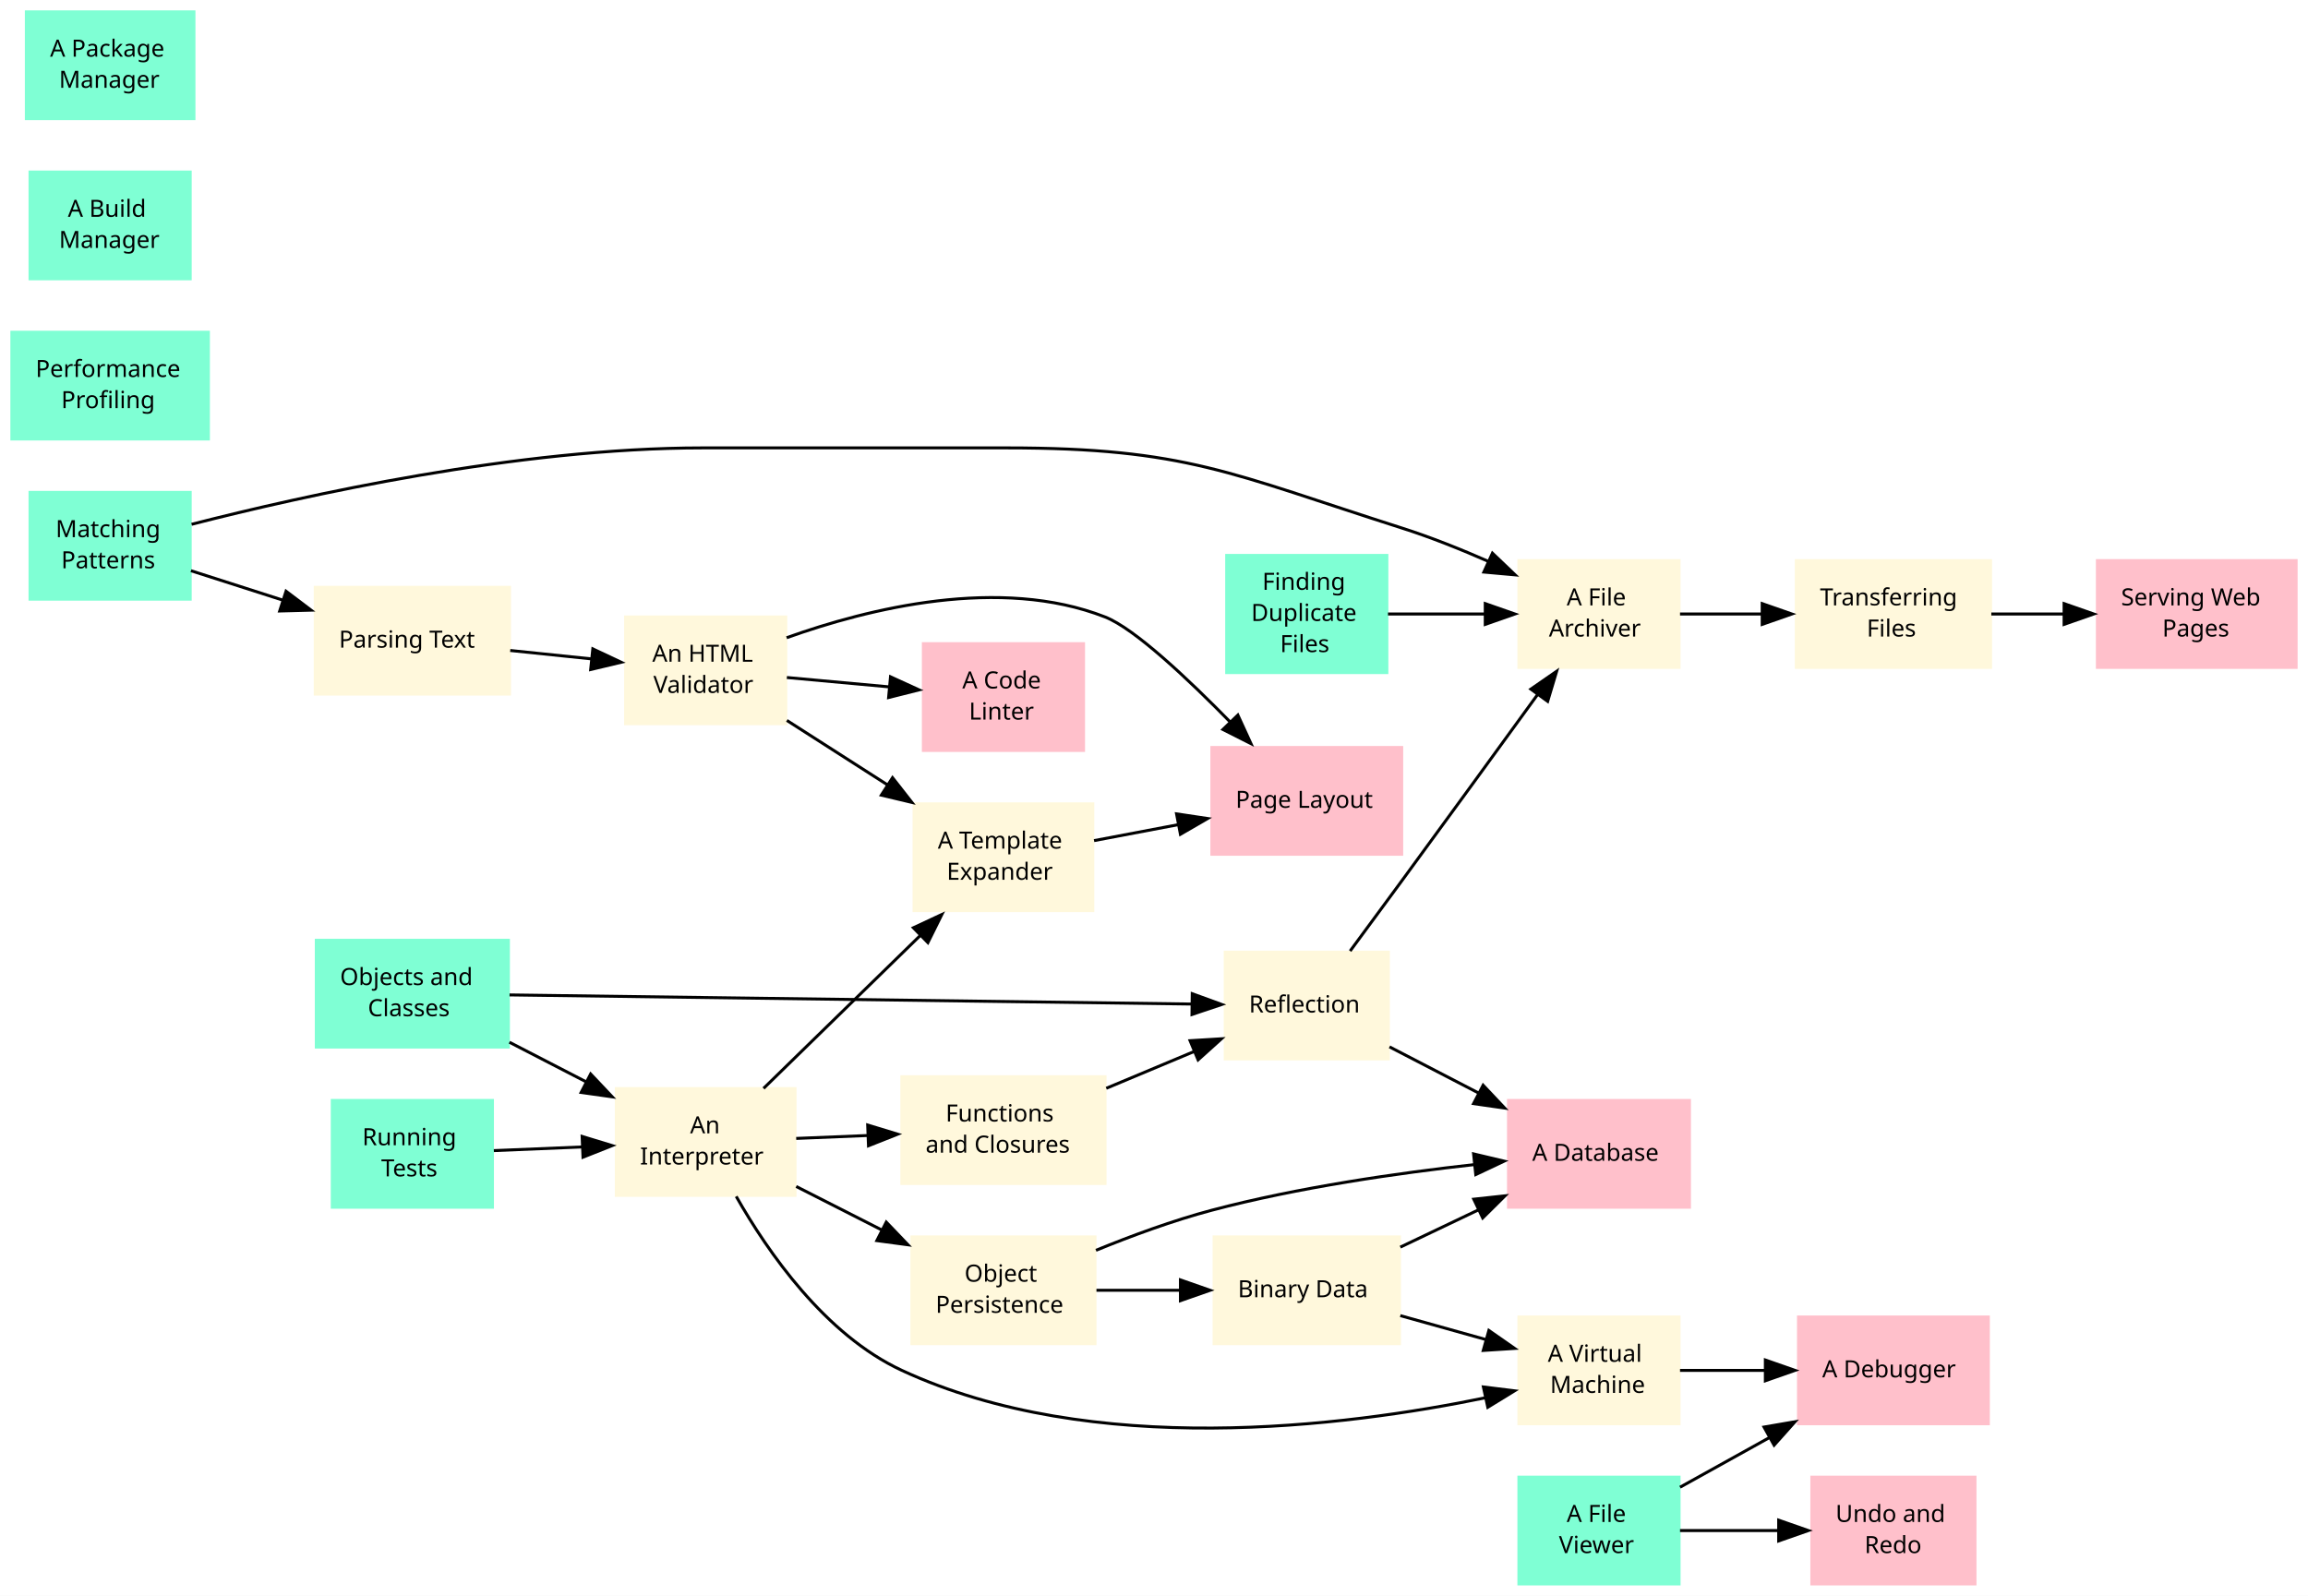
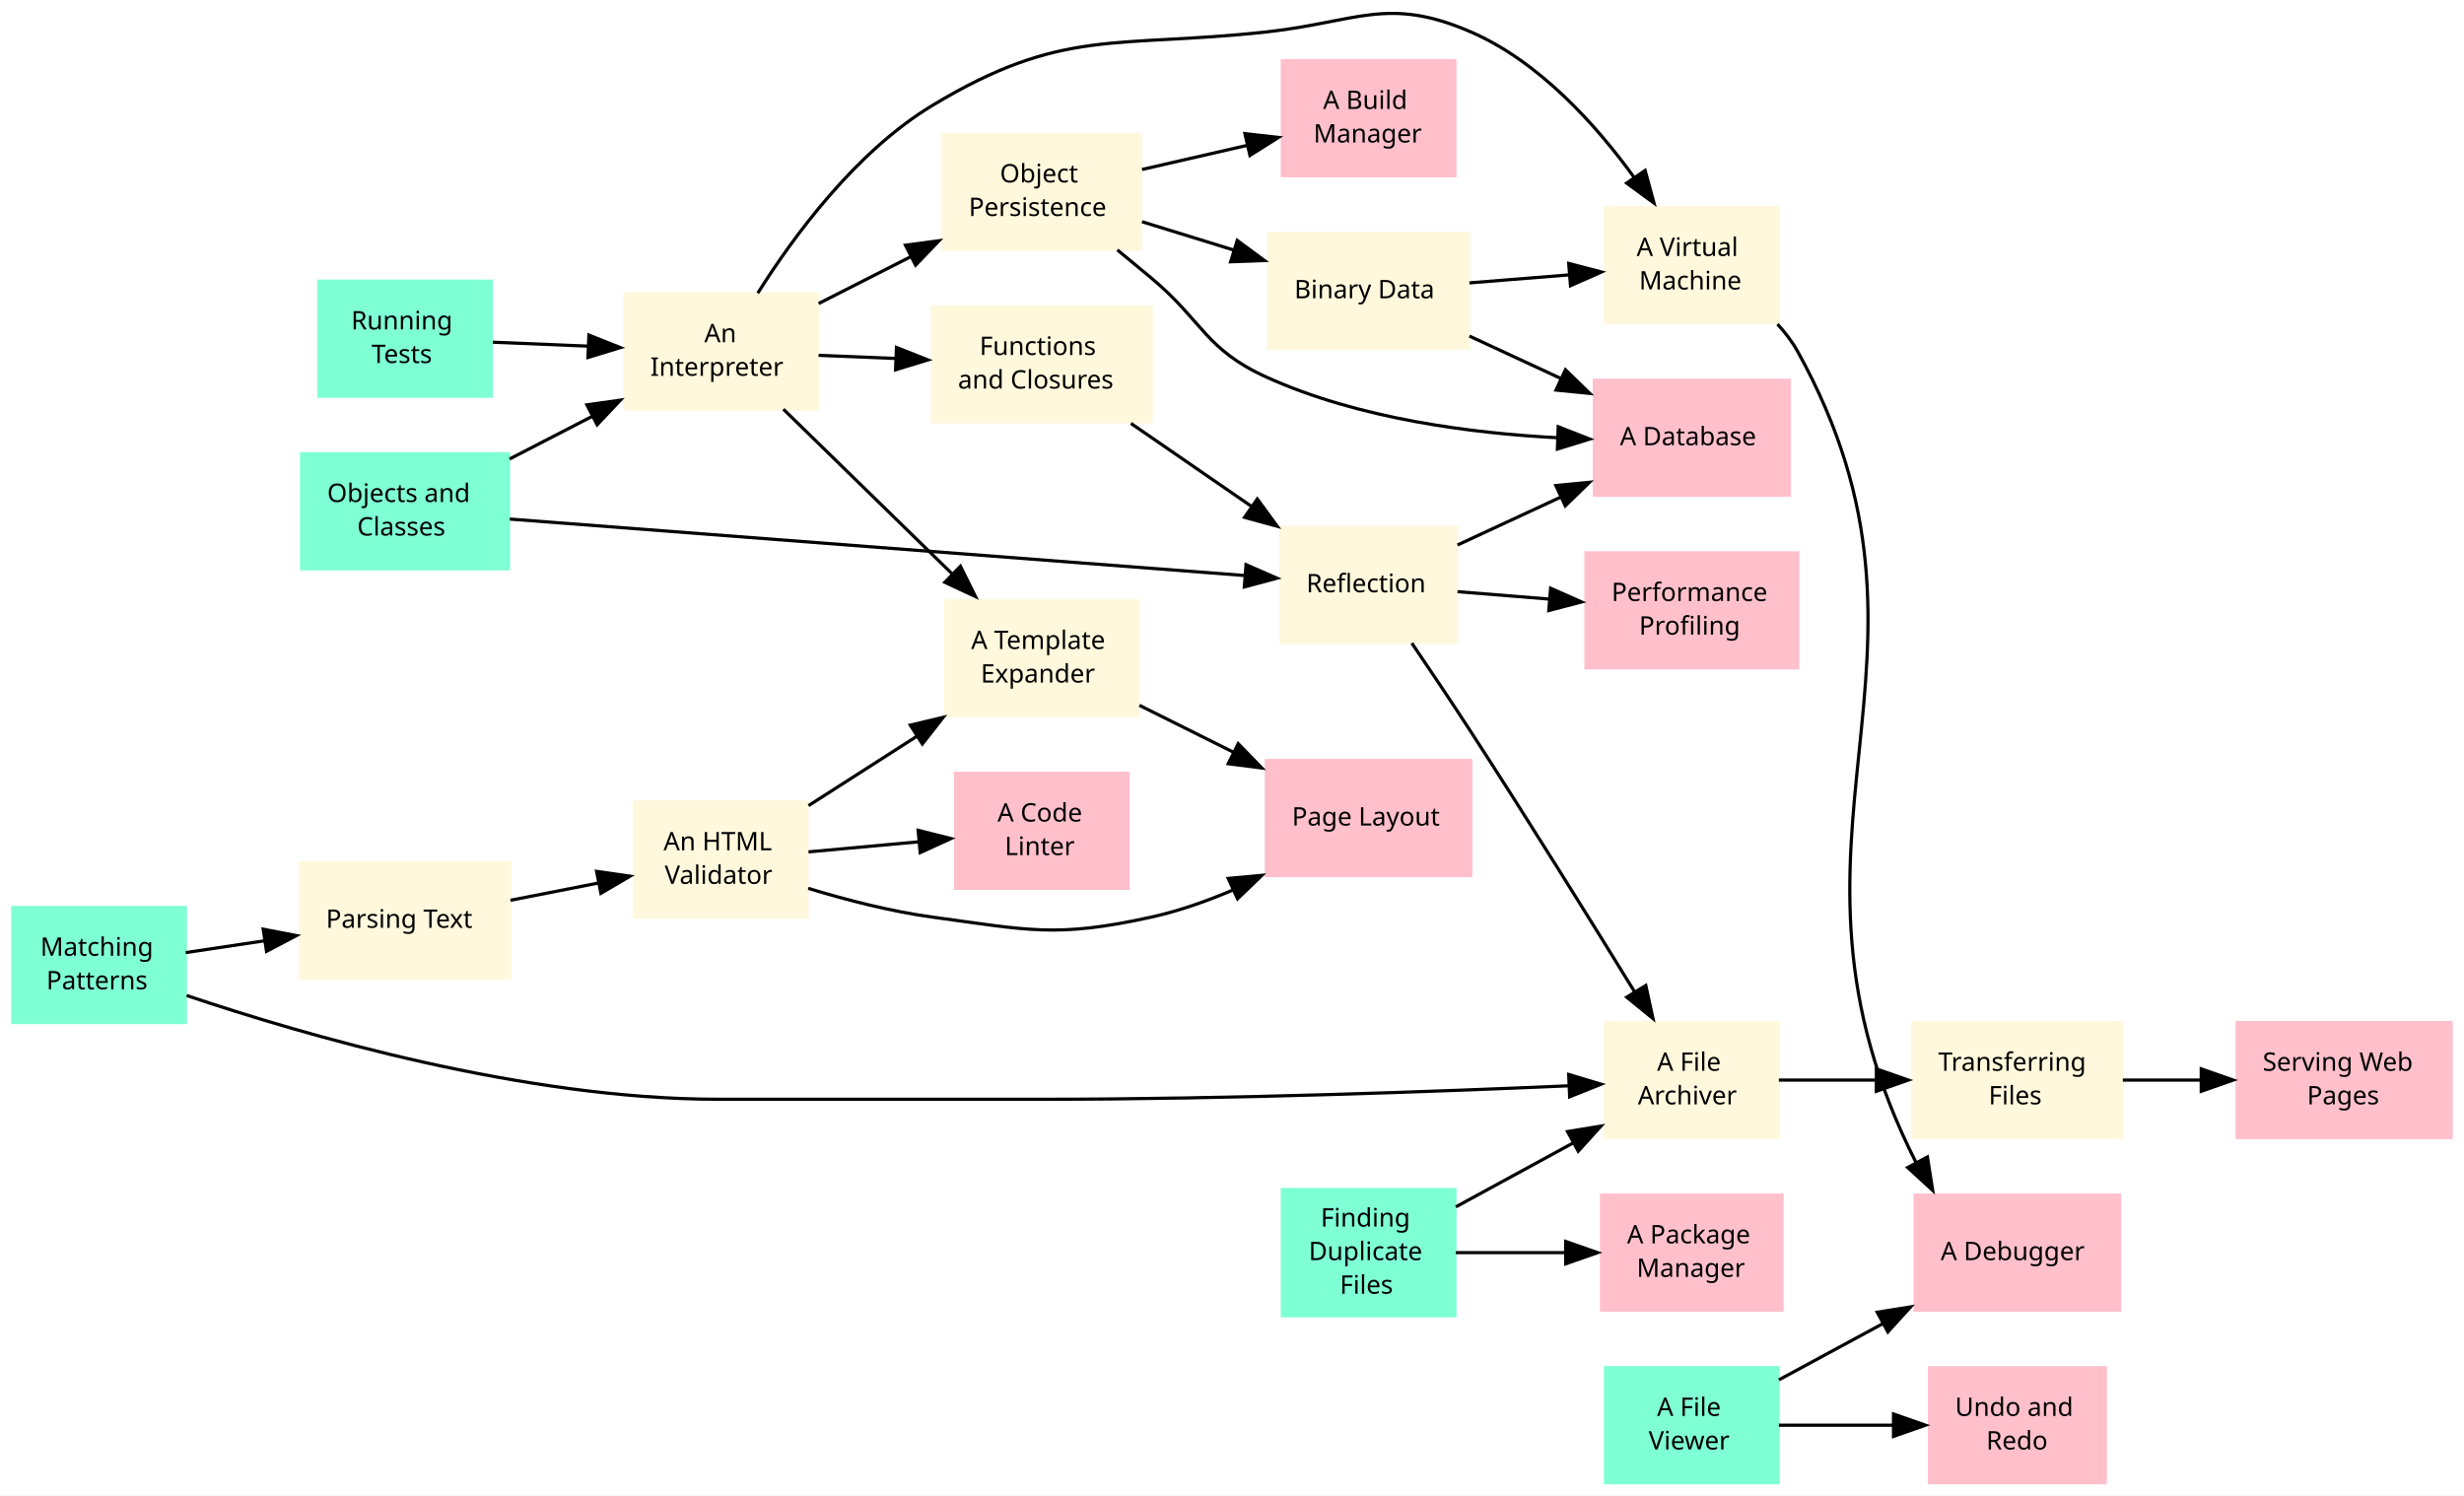
- <svg xmlns="http://www.w3.org/2000/svg" width="778pt" height="538pt" viewBox="0.00 0.00 778.00 538.00">
-   <g id="graph0" class="graph" transform="scale(1 1) rotate(0) translate(4 534)">
-     <polygon fill="white" stroke="none" points="-4,4 -4,-534 774,-534 774,4 -4,4" />
+ <svg xmlns="http://www.w3.org/2000/svg" width="771pt" height="468pt" viewBox="0.00 0.00 771.00 467.99">
+   <g id="graph0" class="graph" transform="scale(1 1) rotate(0) translate(4 463.99)">
+     <polygon fill="white" stroke="none" points="-4,4 -4,-463.99 767,-463.99 767,4 -4,4" />
    <g id="node1" class="node">
-       <polygon fill="aquamarine" stroke="aquamarine" points="167.38,-217 102.62,-217 102.62,-181 167.38,-181 167.38,-217" />
-       <text text-anchor="start" x="110.62" y="-201.9" font-family="Verdana" font-size="8.00">Objects and</text>
-       <text text-anchor="start" x="120" y="-191.4" font-family="Verdana" font-size="8.00">Classes</text>
+       <polygon fill="aquamarine" stroke="aquamarine" points="155.12,-322 90.38,-322 90.38,-286 155.12,-286 155.12,-322" />
+       <text text-anchor="start" x="98.38" y="-306.9" font-family="Verdana" font-size="8.00">Objects and</text>
+       <text text-anchor="start" x="107.75" y="-296.4" font-family="Verdana" font-size="8.00">Classes</text>
    </g>
    <g id="node6" class="node">
-       <polygon fill="cornsilk" stroke="cornsilk" points="264,-167 203.75,-167 203.75,-131 264,-131 264,-167" />
-       <text text-anchor="start" x="228.62" y="-151.9" font-family="Verdana" font-size="8.00">An</text>
-       <text text-anchor="start" x="211.75" y="-141.4" font-family="Verdana" font-size="8.00">Interpreter</text>
+       <polygon fill="cornsilk" stroke="cornsilk" points="251.75,-372 191.5,-372 191.5,-336 251.75,-336 251.75,-372" />
+       <text text-anchor="start" x="216.38" y="-356.9" font-family="Verdana" font-size="8.00">An</text>
+       <text text-anchor="start" x="199.5" y="-346.4" font-family="Verdana" font-size="8.00">Interpreter</text>
    </g>
    <g id="edge3" class="edge">
-       <path fill="none" stroke="black" d="M167.72,-182.63C176.06,-178.32 185.15,-173.63 193.83,-169.15" />
-       <polygon fill="black" stroke="black" points="195.1,-171.92 202.38,-164.22 191.89,-165.7 195.1,-171.92" />
+       <path fill="none" stroke="black" d="M155.47,-320.37C163.81,-324.68 172.9,-329.37 181.58,-333.85" />
+       <polygon fill="black" stroke="black" points="179.64,-337.3 190.13,-338.78 182.85,-331.08 179.64,-337.3" />
    </g>
    <g id="node8" class="node">
-       <polygon fill="cornsilk" stroke="cornsilk" points="464,-213 409,-213 409,-177 464,-177 464,-213" />
-       <text text-anchor="start" x="417" y="-192.65" font-family="Verdana" font-size="8.00">Reflection</text>
+       <polygon fill="cornsilk" stroke="cornsilk" points="451.75,-299 396.75,-299 396.75,-263 451.75,-263 451.75,-299" />
+       <text text-anchor="start" x="404.75" y="-278.65" font-family="Verdana" font-size="8.00">Reflection</text>
    </g>
    <g id="edge6" class="edge">
-       <path fill="none" stroke="black" d="M167.77,-198.58C223.49,-197.83 338.57,-196.29 398.07,-195.5" />
-       <polygon fill="black" stroke="black" points="397.89,-198.99 407.84,-195.36 397.8,-191.99 397.89,-198.99" />
+       <path fill="none" stroke="black" d="M155.52,-301.56C211.24,-297.28 326.32,-288.44 385.82,-283.87" />
+       <polygon fill="black" stroke="black" points="385.89,-287.3 395.59,-283.05 385.36,-280.32 385.89,-287.3" />
    </g>
    <g id="node2" class="node">
-       <polygon fill="aquamarine" stroke="aquamarine" points="463.5,-346.75 409.5,-346.75 409.5,-307.25 463.5,-307.25 463.5,-346.75" />
-       <text text-anchor="start" x="421.5" y="-335.15" font-family="Verdana" font-size="8.00">Finding</text>
-       <text text-anchor="start" x="417.75" y="-324.65" font-family="Verdana" font-size="8.00">Duplicate</text>
-       <text text-anchor="start" x="427.5" y="-314.15" font-family="Verdana" font-size="8.00">Files</text>
+       <polygon fill="aquamarine" stroke="aquamarine" points="451.25,-91.75 397.25,-91.75 397.25,-52.25 451.25,-52.25 451.25,-91.75" />
+       <text text-anchor="start" x="409.25" y="-80.15" font-family="Verdana" font-size="8.00">Finding</text>
+       <text text-anchor="start" x="405.5" y="-69.65" font-family="Verdana" font-size="8.00">Duplicate</text>
+       <text text-anchor="start" x="415.25" y="-59.15" font-family="Verdana" font-size="8.00">Files</text>
    </g>
    <g id="node9" class="node">
-       <polygon fill="cornsilk" stroke="cornsilk" points="562,-345 508,-345 508,-309 562,-309 562,-345" />
-       <text text-anchor="start" x="524.12" y="-329.9" font-family="Verdana" font-size="8.00">A File</text>
-       <text text-anchor="start" x="518.12" y="-319.4" font-family="Verdana" font-size="8.00">Archiver</text>
+       <polygon fill="cornsilk" stroke="cornsilk" points="552.38,-144 498.38,-144 498.38,-108 552.38,-108 552.38,-144" />
+       <text text-anchor="start" x="514.5" y="-128.9" font-family="Verdana" font-size="8.00">A File</text>
+       <text text-anchor="start" x="508.5" y="-118.4" font-family="Verdana" font-size="8.00">Archiver</text>
    </g>
    <g id="edge8" class="edge">
-       <path fill="none" stroke="black" d="M463.87,-327C474.08,-327 485.95,-327 496.99,-327" />
-       <polygon fill="black" stroke="black" points="496.66,-330.5 506.66,-327 496.66,-323.5 496.66,-330.5" />
+       <path fill="none" stroke="black" d="M451.55,-86.33C462.87,-92.49 476.27,-99.8 488.48,-106.45" />
+       <polygon fill="black" stroke="black" points="486.49,-109.89 496.95,-111.6 489.84,-103.75 486.49,-109.89" />
+     </g>
+     <g id="node19" class="node">
+       <polygon fill="pink" stroke="pink" points="553.62,-90 497.12,-90 497.12,-54 553.62,-54 553.62,-90" />
+       <text text-anchor="start" x="505.12" y="-74.9" font-family="Verdana" font-size="8.00">A Package</text>
+       <text text-anchor="start" x="508.12" y="-64.4" font-family="Verdana" font-size="8.00">Manager</text>
+     </g>
+     <g id="edge23" class="edge">
+       <path fill="none" stroke="black" d="M451.55,-72C462.16,-72 474.6,-72 486.17,-72" />
+       <polygon fill="black" stroke="black" points="485.91,-75.5 495.91,-72 485.91,-68.5 485.91,-75.5" />
    </g>
    <g id="node3" class="node">
-       <polygon fill="aquamarine" stroke="aquamarine" points="60.12,-368 6.12,-368 6.12,-332 60.12,-332 60.12,-368" />
-       <text text-anchor="start" x="14.75" y="-352.9" font-family="Verdana" font-size="8.00">Matching</text>
-       <text text-anchor="start" x="16.62" y="-342.4" font-family="Verdana" font-size="8.00">Patterns</text>
+       <polygon fill="aquamarine" stroke="aquamarine" points="54,-180 0,-180 0,-144 54,-144 54,-180" />
+       <text text-anchor="start" x="8.62" y="-164.9" font-family="Verdana" font-size="8.00">Matching</text>
+       <text text-anchor="start" x="10.5" y="-154.4" font-family="Verdana" font-size="8.00">Patterns</text>
    </g>
    <g id="node4" class="node">
-       <polygon fill="cornsilk" stroke="cornsilk" points="167.75,-336 102.25,-336 102.25,-300 167.75,-300 167.75,-336" />
-       <text text-anchor="start" x="110.25" y="-315.65" font-family="Verdana" font-size="8.00">Parsing Text</text>
+       <polygon fill="cornsilk" stroke="cornsilk" points="155.5,-194 90,-194 90,-158 155.5,-158 155.5,-194" />
+       <text text-anchor="start" x="98" y="-173.65" font-family="Verdana" font-size="8.00">Parsing Text</text>
    </g>
    <g id="edge1" class="edge">
-       <path fill="none" stroke="black" d="M60.37,-341.59C69.9,-338.54 80.94,-335 91.52,-331.61" />
-       <polygon fill="black" stroke="black" points="92.42,-334.68 100.87,-328.29 90.28,-328.01 92.42,-334.68" />
+       <path fill="none" stroke="black" d="M54.11,-165.9C61.89,-167.06 70.61,-168.36 79.15,-169.64" />
+       <polygon fill="black" stroke="black" points="78.36,-173.21 88.77,-171.22 79.4,-166.29 78.36,-173.21" />
+     </g>
+     <g id="edge7" class="edge">
+       <path fill="none" stroke="black" d="M54.4,-152.47C91.15,-140.08 160.04,-120 220.62,-120 220.62,-120 220.62,-120 323,-120 380.26,-120 446.65,-122.45 487.07,-124.22" />
+       <polygon fill="black" stroke="black" points="486.85,-127.76 496.99,-124.71 487.16,-120.77 486.85,-127.76" />
+     </g>
+     <g id="node10" class="node">
+       <polygon fill="cornsilk" stroke="cornsilk" points="248.62,-213 194.62,-213 194.62,-177 248.62,-177 248.62,-213" />
+       <text text-anchor="start" x="203.62" y="-197.9" font-family="Verdana" font-size="8.00">An HTML</text>
+       <text text-anchor="start" x="204" y="-187.4" font-family="Verdana" font-size="8.00">Validator</text>
+     </g>
+     <g id="edge10" class="edge">
+       <path fill="none" stroke="black" d="M155.74,-182.27C164.59,-184.01 174.28,-185.91 183.41,-187.7" />
+       <polygon fill="black" stroke="black" points="182.68,-191.32 193.16,-189.81 184.03,-184.45 182.68,-191.32" />
+     </g>
+     <g id="node5" class="node">
+       <polygon fill="aquamarine" stroke="aquamarine" points="149.75,-376 95.75,-376 95.75,-340 149.75,-340 149.75,-376" />
+       <text text-anchor="start" x="105.88" y="-360.9" font-family="Verdana" font-size="8.00">Running</text>
+       <text text-anchor="start" x="112.25" y="-350.4" font-family="Verdana" font-size="8.00">Tests</text>
+     </g>
+     <g id="edge2" class="edge">
+       <path fill="none" stroke="black" d="M150.22,-356.91C159.52,-356.52 170.19,-356.08 180.36,-355.66" />
+       <polygon fill="black" stroke="black" points="180.27,-359.13 190.12,-355.22 179.98,-352.13 180.27,-359.13" />
+     </g>
+     <g id="node7" class="node">
+       <polygon fill="cornsilk" stroke="cornsilk" points="356.25,-368 287.75,-368 287.75,-332 356.25,-332 356.25,-368" />
+       <text text-anchor="start" x="302.5" y="-352.9" font-family="Verdana" font-size="8.00">Functions</text>
+       <text text-anchor="start" x="295.75" y="-342.4" font-family="Verdana" font-size="8.00">and Closures</text>
+     </g>
+     <g id="edge4" class="edge">
+       <path fill="none" stroke="black" d="M252.14,-352.8C259.85,-352.49 268.34,-352.14 276.64,-351.8" />
+       <polygon fill="black" stroke="black" points="276.51,-355.27 286.36,-351.37 276.23,-348.28 276.51,-355.27" />
+     </g>
+     <g id="node11" class="node">
+       <polygon fill="cornsilk" stroke="cornsilk" points="352.12,-276 291.88,-276 291.88,-240 352.12,-240 352.12,-276" />
+       <text text-anchor="start" x="299.88" y="-260.9" font-family="Verdana" font-size="8.00">A Template</text>
+       <text text-anchor="start" x="302.88" y="-250.4" font-family="Verdana" font-size="8.00">Expander</text>
+     </g>
+     <g id="edge11" class="edge">
+       <path fill="none" stroke="black" d="M241.13,-335.94C256.15,-321.29 277.52,-300.43 294.38,-283.98" />
+       <polygon fill="black" stroke="black" points="296.53,-286.79 301.24,-277.3 291.64,-281.78 296.53,-286.79" />
+     </g>
+     <g id="node15" class="node">
+       <polygon fill="cornsilk" stroke="cornsilk" points="352.88,-422 291.12,-422 291.12,-386 352.88,-386 352.88,-422" />
+       <text text-anchor="start" x="308.88" y="-406.9" font-family="Verdana" font-size="8.00">Object</text>
+       <text text-anchor="start" x="299.12" y="-396.4" font-family="Verdana" font-size="8.00">Persistence</text>
+     </g>
+     <g id="edge17" class="edge">
+       <path fill="none" stroke="black" d="M252.14,-369C261.31,-373.66 271.57,-378.88 281.31,-383.83" />
+       <polygon fill="black" stroke="black" points="279.32,-387.25 289.82,-388.66 282.5,-381.01 279.32,-387.25" />
+     </g>
+     <g id="node24" class="node">
+       <polygon fill="cornsilk" stroke="cornsilk" points="552.38,-399 498.38,-399 498.38,-363 552.38,-363 552.38,-399" />
+       <text text-anchor="start" x="508.12" y="-383.9" font-family="Verdana" font-size="8.00">A Virtual</text>
+       <text text-anchor="start" x="508.88" y="-373.4" font-family="Verdana" font-size="8.00">Machine</text>
+     </g>
+     <g id="edge27" class="edge">
+       <path fill="none" stroke="black" d="M233.11,-372.26C244.32,-390.07 263.76,-416.53 287.75,-431 328.47,-455.56 344.97,-448.86 392.25,-454 420.53,-457.08 430.16,-465.34 456.25,-454 477.71,-444.67 495.48,-424.88 507.49,-408.26" />
+       <polygon fill="black" stroke="black" points="510.77,-410.66 513.55,-400.43 505,-406.69 510.77,-410.66" />
+     </g>
+     <g id="edge5" class="edge">
+       <path fill="none" stroke="black" d="M349.87,-331.51C361.53,-323.48 375.36,-313.96 387.85,-305.36" />
+       <polygon fill="black" stroke="black" points="389.41,-307.86 395.66,-299.3 385.44,-302.09 389.41,-307.86" />
    </g>
    <g id="edge9" class="edge">
-       <path fill="none" stroke="black" d="M60.58,-357.24C98.44,-366.96 170.44,-383 232.88,-383 232.88,-383 232.88,-383 335.25,-383 395.68,-383 410.92,-374.34 468.5,-356 478.25,-352.9 488.49,-348.79 497.91,-344.65" />
-       <polygon fill="black" stroke="black" points="499.08,-347.51 506.74,-340.19 496.19,-341.14 499.08,-347.51" />
-     </g>
-     <g id="node10" class="node">
-       <polygon fill="cornsilk" stroke="cornsilk" points="260.88,-326 206.88,-326 206.88,-290 260.88,-290 260.88,-326" />
-       <text text-anchor="start" x="215.88" y="-310.9" font-family="Verdana" font-size="8.00">An HTML</text>
-       <text text-anchor="start" x="216.25" y="-300.4" font-family="Verdana" font-size="8.00">Validator</text>
-     </g>
-     <g id="edge10" class="edge">
-       <path fill="none" stroke="black" d="M167.99,-314.7C176.84,-313.78 186.53,-312.78 195.66,-311.84" />
-       <polygon fill="black" stroke="black" points="195.83,-315.24 205.41,-310.73 195.11,-308.28 195.83,-315.24" />
-     </g>
-     <g id="node5" class="node">
-       <polygon fill="aquamarine" stroke="aquamarine" points="162,-163 108,-163 108,-127 162,-127 162,-163" />
-       <text text-anchor="start" x="118.12" y="-147.9" font-family="Verdana" font-size="8.00">Running</text>
-       <text text-anchor="start" x="124.5" y="-137.4" font-family="Verdana" font-size="8.00">Tests</text>
-     </g>
-     <g id="edge2" class="edge">
-       <path fill="none" stroke="black" d="M162.47,-146.09C171.77,-146.48 182.44,-146.92 192.61,-147.34" />
-       <polygon fill="black" stroke="black" points="192.23,-150.87 202.37,-147.78 192.52,-143.87 192.23,-150.87" />
-     </g>
-     <g id="node7" class="node">
-       <polygon fill="cornsilk" stroke="cornsilk" points="368.5,-171 300,-171 300,-135 368.5,-135 368.5,-171" />
-       <text text-anchor="start" x="314.75" y="-155.9" font-family="Verdana" font-size="8.00">Functions</text>
-       <text text-anchor="start" x="308" y="-145.4" font-family="Verdana" font-size="8.00">and Closures</text>
-     </g>
-     <g id="edge4" class="edge">
-       <path fill="none" stroke="black" d="M264.39,-150.2C272.1,-150.51 280.59,-150.86 288.89,-151.2" />
-       <polygon fill="black" stroke="black" points="288.48,-154.72 298.61,-151.63 288.76,-147.73 288.48,-154.72" />
-     </g>
-     <g id="node11" class="node">
-       <polygon fill="cornsilk" stroke="cornsilk" points="364.38,-263 304.12,-263 304.12,-227 364.38,-227 364.38,-263" />
-       <text text-anchor="start" x="312.12" y="-247.9" font-family="Verdana" font-size="8.00">A Template</text>
-       <text text-anchor="start" x="315.12" y="-237.4" font-family="Verdana" font-size="8.00">Expander</text>
+       <path fill="none" stroke="black" d="M437.77,-262.74C443.47,-254.34 450.27,-244.21 456.25,-235 474.14,-207.45 493.98,-175.54 507.62,-153.39" />
+       <polygon fill="black" stroke="black" points="510.98,-155.6 513.23,-145.25 505.02,-151.94 510.98,-155.6" />
+     </g>
+     <g id="node14" class="node">
+       <polygon fill="pink" stroke="pink" points="558.5,-291 492.25,-291 492.25,-255 558.5,-255 558.5,-291" />
+       <text text-anchor="start" x="500.25" y="-275.9" font-family="Verdana" font-size="8.00">Performance</text>
+       <text text-anchor="start" x="508.88" y="-265.4" font-family="Verdana" font-size="8.00">Profiling</text>
+     </g>
+     <g id="edge16" class="edge">
+       <path fill="none" stroke="black" d="M452.07,-278.84C460.99,-278.12 471.16,-277.29 481,-276.5" />
+       <polygon fill="black" stroke="black" points="481.19,-279.92 490.88,-275.62 480.63,-272.94 481.19,-279.92" />
+     </g>
+     <g id="node17" class="node">
+       <polygon fill="pink" stroke="pink" points="555.88,-345 494.88,-345 494.88,-309 555.88,-309 555.88,-345" />
+       <text text-anchor="start" x="502.88" y="-324.65" font-family="Verdana" font-size="8.00">A Database</text>
+     </g>
+     <g id="edge21" class="edge">
+       <path fill="none" stroke="black" d="M452.07,-293.45C462.08,-298.09 473.67,-303.47 484.6,-308.54" />
+       <polygon fill="black" stroke="black" points="482.84,-312.05 493.38,-313.08 485.79,-305.7 482.84,-312.05" />
+     </g>
+     <g id="node20" class="node">
+       <polygon fill="cornsilk" stroke="cornsilk" points="660,-144 594.5,-144 594.5,-108 660,-108 660,-144" />
+       <text text-anchor="start" x="602.5" y="-128.9" font-family="Verdana" font-size="8.00">Transferring</text>
+       <text text-anchor="start" x="618.25" y="-118.4" font-family="Verdana" font-size="8.00">Files</text>
+     </g>
+     <g id="edge24" class="edge">
+       <path fill="none" stroke="black" d="M552.62,-126C562.05,-126 572.96,-126 583.44,-126" />
+       <polygon fill="black" stroke="black" points="583.13,-129.5 593.12,-126 583.12,-122.5 583.13,-129.5" />
    </g>
    <g id="edge12" class="edge">
-       <path fill="none" stroke="black" d="M253.38,-167.06C268.4,-181.71 289.77,-202.57 306.63,-219.02" />
-       <polygon fill="black" stroke="black" points="303.89,-221.22 313.49,-225.7 308.78,-216.21 303.89,-221.22" />
-     </g>
-     <g id="node15" class="node">
-       <polygon fill="cornsilk" stroke="cornsilk" points="365.12,-117 303.38,-117 303.38,-81 365.12,-81 365.12,-117" />
-       <text text-anchor="start" x="321.12" y="-101.9" font-family="Verdana" font-size="8.00">Object</text>
-       <text text-anchor="start" x="311.38" y="-91.4" font-family="Verdana" font-size="8.00">Persistence</text>
-     </g>
-     <g id="edge16" class="edge">
-       <path fill="none" stroke="black" d="M264.39,-134C273.56,-129.34 283.82,-124.12 293.56,-119.17" />
-       <polygon fill="black" stroke="black" points="294.75,-121.99 302.07,-114.34 291.57,-115.75 294.75,-121.99" />
-     </g>
-     <g id="node24" class="node">
-       <polygon fill="cornsilk" stroke="cornsilk" points="562,-90 508,-90 508,-54 562,-54 562,-90" />
-       <text text-anchor="start" x="517.75" y="-74.9" font-family="Verdana" font-size="8.00">A Virtual</text>
-       <text text-anchor="start" x="518.5" y="-64.4" font-family="Verdana" font-size="8.00">Machine</text>
+       <path fill="none" stroke="black" d="M248.99,-211.88C259.5,-218.61 271.79,-226.49 283.22,-233.8" />
+       <polygon fill="black" stroke="black" points="280.83,-237.07 291.14,-239.52 284.61,-231.18 280.83,-237.07" />
+     </g>
+     <g id="node12" class="node">
+       <polygon fill="pink" stroke="pink" points="349,-222 295,-222 295,-186 349,-186 349,-222" />
+       <text text-anchor="start" x="308.12" y="-206.9" font-family="Verdana" font-size="8.00">A Code</text>
+       <text text-anchor="start" x="310.38" y="-196.4" font-family="Verdana" font-size="8.00">Linter</text>
+     </g>
+     <g id="edge13" class="edge">
+       <path fill="none" stroke="black" d="M248.99,-197.41C259.68,-198.39 272.23,-199.54 283.83,-200.6" />
+       <polygon fill="black" stroke="black" points="283.29,-204.16 293.56,-201.58 283.93,-197.18 283.29,-204.16" />
+     </g>
+     <g id="node13" class="node">
+       <polygon fill="pink" stroke="pink" points="456.25,-226 392.25,-226 392.25,-190 456.25,-190 456.25,-226" />
+       <text text-anchor="start" x="400.25" y="-205.65" font-family="Verdana" font-size="8.00">Page Layout</text>
+     </g>
+     <g id="edge14" class="edge">
+       <path fill="none" stroke="black" d="M248.9,-186C260.64,-182.43 274.73,-178.77 287.75,-177 317.92,-172.91 326.52,-170.45 356.25,-177 364.88,-178.9 373.73,-182.03 382.04,-185.58" />
+       <polygon fill="black" stroke="black" points="380.32,-189.1 390.87,-190.07 383.23,-182.73 380.32,-189.1" />
+     </g>
+     <g id="edge15" class="edge">
+       <path fill="none" stroke="black" d="M352.54,-243.27C361.81,-238.65 372.21,-233.45 382.13,-228.51" />
+       <polygon fill="black" stroke="black" points="383.44,-231.27 390.83,-223.67 380.32,-225 383.44,-231.27" />
+     </g>
+     <g id="node16" class="node">
+       <polygon fill="cornsilk" stroke="cornsilk" points="455.5,-391 393,-391 393,-355 455.5,-355 455.5,-391" />
+       <text text-anchor="start" x="401" y="-370.65" font-family="Verdana" font-size="8.00">Binary Data</text>
+     </g>
+     <g id="edge18" class="edge">
+       <path fill="none" stroke="black" d="M353.35,-394.61C362.49,-391.79 372.68,-388.64 382.38,-385.64" />
+       <polygon fill="black" stroke="black" points="383.14,-388.76 391.66,-382.46 381.07,-382.07 383.14,-388.76" />
+     </g>
+     <g id="edge19" class="edge">
+       <path fill="none" stroke="black" d="M345.61,-385.79C349.18,-382.87 352.83,-379.86 356.25,-377 372.45,-363.45 373.03,-354.74 392.25,-346 421.08,-332.89 456.78,-328.36 483.81,-326.99" />
+       <polygon fill="black" stroke="black" points="483.58,-330.46 493.44,-326.59 483.32,-323.47 483.58,-330.46" />
+     </g>
+     <g id="node18" class="node">
+       <polygon fill="pink" stroke="pink" points="451.25,-445 397.25,-445 397.25,-409 451.25,-409 451.25,-445" />
+       <text text-anchor="start" x="410" y="-429.9" font-family="Verdana" font-size="8.00">A Build</text>
+       <text text-anchor="start" x="407" y="-419.4" font-family="Verdana" font-size="8.00">Manager</text>
+     </g>
+     <g id="edge22" class="edge">
+       <path fill="none" stroke="black" d="M353.35,-410.96C363.81,-413.36 375.64,-416.08 386.55,-418.58" />
+       <polygon fill="black" stroke="black" points="385.54,-422.17 396.07,-420.99 387.11,-415.35 385.54,-422.17" />
+     </g>
+     <g id="edge20" class="edge">
+       <path fill="none" stroke="black" d="M455.8,-358.82C464.92,-354.59 475.05,-349.89 484.67,-345.43" />
+       <polygon fill="black" stroke="black" points="485.84,-348.28 493.44,-340.89 482.89,-341.93 485.84,-348.28" />
+     </g>
+     <g id="edge28" class="edge">
+       <path fill="none" stroke="black" d="M455.8,-375.47C465.74,-376.27 476.89,-377.17 487.26,-378" />
+       <polygon fill="black" stroke="black" points="486.86,-381.56 497.11,-378.88 487.42,-374.59 486.86,-381.56" />
+     </g>
+     <g id="node21" class="node">
+       <polygon fill="pink" stroke="pink" points="763,-144 696,-144 696,-108 763,-108 763,-144" />
+       <text text-anchor="start" x="704" y="-128.9" font-family="Verdana" font-size="8.00">Serving Web</text>
+       <text text-anchor="start" x="717.88" y="-118.4" font-family="Verdana" font-size="8.00">Pages</text>
    </g>
    <g id="edge25" class="edge">
-       <path fill="none" stroke="black" d="M244.17,-130.65C254.79,-111.94 274.11,-84.01 300,-72 364.1,-42.26 449.13,-52.94 497.05,-62.83" />
-       <polygon fill="black" stroke="black" points="496.03,-66.41 506.55,-65.11 497.52,-59.57 496.03,-66.41" />
-     </g>
-     <g id="edge5" class="edge">
-       <path fill="none" stroke="black" d="M368.91,-167.1C378.54,-171.13 389.07,-175.55 398.87,-179.65" />
-       <polygon fill="black" stroke="black" points="397.16,-183.15 407.74,-183.79 399.86,-176.69 397.16,-183.15" />
-     </g>
-     <g id="edge7" class="edge">
-       <path fill="none" stroke="black" d="M451.11,-213.38C456.53,-220.72 462.82,-229.25 468.5,-237 483.97,-258.1 501.4,-282.06 514.38,-299.95" />
-       <polygon fill="black" stroke="black" points="512.03,-301.67 520.74,-307.7 517.7,-297.55 512.03,-301.67" />
-     </g>
-     <g id="node17" class="node">
-       <polygon fill="pink" stroke="pink" points="565.5,-163 504.5,-163 504.5,-127 565.5,-127 565.5,-163" />
-       <text text-anchor="start" x="512.5" y="-142.65" font-family="Verdana" font-size="8.00">A Database</text>
-     </g>
-     <g id="edge20" class="edge">
-       <path fill="none" stroke="black" d="M464.38,-181.07C473.76,-176.21 484.5,-170.65 494.68,-165.37" />
-       <polygon fill="black" stroke="black" points="495.94,-168.14 503.21,-160.43 492.72,-161.93 495.94,-168.14" />
-     </g>
-     <g id="node20" class="node">
-       <polygon fill="cornsilk" stroke="cornsilk" points="667,-345 601.5,-345 601.5,-309 667,-309 667,-345" />
-       <text text-anchor="start" x="609.5" y="-329.9" font-family="Verdana" font-size="8.00">Transferring</text>
-       <text text-anchor="start" x="625.25" y="-319.4" font-family="Verdana" font-size="8.00">Files</text>
-     </g>
-     <g id="edge21" class="edge">
-       <path fill="none" stroke="black" d="M562.32,-327C570.89,-327 580.64,-327 590.11,-327" />
-       <polygon fill="black" stroke="black" points="590.01,-330.5 600.01,-327 590.01,-323.5 590.01,-330.5" />
-     </g>
-     <g id="edge11" class="edge">
-       <path fill="none" stroke="black" d="M261.24,-291.12C271.75,-284.39 284.04,-276.51 295.47,-269.2" />
-       <polygon fill="black" stroke="black" points="296.86,-271.82 303.39,-263.48 293.08,-265.93 296.86,-271.82" />
-     </g>
-     <g id="node12" class="node">
-       <polygon fill="pink" stroke="pink" points="361.25,-317 307.25,-317 307.25,-281 361.25,-281 361.25,-317" />
-       <text text-anchor="start" x="320.38" y="-301.9" font-family="Verdana" font-size="8.00">A Code</text>
-       <text text-anchor="start" x="322.62" y="-291.4" font-family="Verdana" font-size="8.00">Linter</text>
-     </g>
-     <g id="edge13" class="edge">
-       <path fill="none" stroke="black" d="M261.24,-305.59C271.93,-304.61 284.48,-303.46 296.08,-302.4" />
-       <polygon fill="black" stroke="black" points="296.18,-305.82 305.81,-301.42 295.54,-298.84 296.18,-305.82" />
-     </g>
-     <g id="node13" class="node">
-       <polygon fill="pink" stroke="pink" points="468.5,-282 404.5,-282 404.5,-246 468.5,-246 468.5,-282" />
-       <text text-anchor="start" x="412.5" y="-261.65" font-family="Verdana" font-size="8.00">Page Layout</text>
-     </g>
-     <g id="edge14" class="edge">
-       <path fill="none" stroke="black" d="M261.16,-319C288.79,-328.88 333.08,-339.87 368.5,-326 378.43,-322.11 396.43,-305.18 411.27,-290" />
-       <polygon fill="black" stroke="black" points="413.27,-292.93 417.69,-283.29 408.23,-288.07 413.27,-292.93" />
-     </g>
-     <g id="edge15" class="edge">
-       <path fill="none" stroke="black" d="M364.79,-250.6C373.77,-252.3 383.81,-254.2 393.45,-256.03" />
-       <polygon fill="black" stroke="black" points="392.6,-259.62 403.08,-258.05 393.91,-252.74 392.6,-259.62" />
-     </g>
-     <g id="node14" class="node">
-       <polygon fill="aquamarine" stroke="aquamarine" points="66.25,-422 0,-422 0,-386 66.25,-386 66.25,-422" />
-       <text text-anchor="start" x="8" y="-406.9" font-family="Verdana" font-size="8.00">Performance</text>
-       <text text-anchor="start" x="16.62" y="-396.4" font-family="Verdana" font-size="8.00">Profiling</text>
-     </g>
-     <g id="node16" class="node">
-       <polygon fill="cornsilk" stroke="cornsilk" points="467.75,-117 405.25,-117 405.25,-81 467.75,-81 467.75,-117" />
-       <text text-anchor="start" x="413.25" y="-96.65" font-family="Verdana" font-size="8.00">Binary Data</text>
-     </g>
-     <g id="edge17" class="edge">
-       <path fill="none" stroke="black" d="M365.6,-99C374.55,-99 384.5,-99 394.01,-99" />
-       <polygon fill="black" stroke="black" points="393.91,-102.5 403.91,-99 393.91,-95.5 393.91,-102.5" />
-     </g>
-     <g id="edge19" class="edge">
-       <path fill="none" stroke="black" d="M365.44,-112.48C377.4,-117.37 391.4,-122.53 404.5,-126 433.68,-133.72 467.45,-138.55 493.18,-141.4" />
-       <polygon fill="black" stroke="black" points="492.73,-144.98 503.04,-142.54 493.46,-138.02 492.73,-144.98" />
-     </g>
-     <g id="edge18" class="edge">
-       <path fill="none" stroke="black" d="M468.03,-113.55C476.46,-117.57 485.72,-121.99 494.57,-126.21" />
-       <polygon fill="black" stroke="black" points="492.79,-129.71 503.33,-130.85 495.8,-123.39 492.79,-129.71" />
-     </g>
-     <g id="edge24" class="edge">
-       <path fill="none" stroke="black" d="M468.03,-90.46C477.26,-87.88 487.49,-85.01 497.09,-82.33" />
-       <polygon fill="black" stroke="black" points="497.88,-85.46 506.57,-79.4 495.99,-78.72 497.88,-85.46" />
-     </g>
-     <g id="node18" class="node">
-       <polygon fill="aquamarine" stroke="aquamarine" points="60.12,-476 6.12,-476 6.12,-440 60.12,-440 60.12,-476" />
-       <text text-anchor="start" x="18.88" y="-460.9" font-family="Verdana" font-size="8.00">A Build</text>
-       <text text-anchor="start" x="15.88" y="-450.4" font-family="Verdana" font-size="8.00">Manager</text>
-     </g>
-     <g id="node19" class="node">
-       <polygon fill="aquamarine" stroke="aquamarine" points="61.38,-530 4.88,-530 4.88,-494 61.38,-494 61.38,-530" />
-       <text text-anchor="start" x="12.88" y="-514.9" font-family="Verdana" font-size="8.00">A Package</text>
-       <text text-anchor="start" x="15.88" y="-504.4" font-family="Verdana" font-size="8.00">Manager</text>
-     </g>
-     <g id="node21" class="node">
-       <polygon fill="pink" stroke="pink" points="770,-345 703,-345 703,-309 770,-309 770,-345" />
-       <text text-anchor="start" x="711" y="-329.9" font-family="Verdana" font-size="8.00">Serving Web</text>
-       <text text-anchor="start" x="724.88" y="-319.4" font-family="Verdana" font-size="8.00">Pages</text>
-     </g>
-     <g id="edge22" class="edge">
-       <path fill="none" stroke="black" d="M667.25,-327C675.13,-327 683.72,-327 692.05,-327" />
-       <polygon fill="black" stroke="black" points="691.78,-330.5 701.78,-327 691.78,-323.5 691.78,-330.5" />
+       <path fill="none" stroke="black" d="M660.25,-126C668.13,-126 676.72,-126 685.05,-126" />
+       <polygon fill="black" stroke="black" points="684.78,-129.5 694.78,-126 684.78,-122.5 684.78,-129.5" />
    </g>
    <g id="node22" class="node">
-       <polygon fill="aquamarine" stroke="aquamarine" points="562,-36 508,-36 508,0 562,0 562,-36" />
-       <text text-anchor="start" x="524.12" y="-20.9" font-family="Verdana" font-size="8.00">A File</text>
-       <text text-anchor="start" x="521.5" y="-10.4" font-family="Verdana" font-size="8.00">Viewer</text>
+       <polygon fill="aquamarine" stroke="aquamarine" points="552.38,-36 498.38,-36 498.38,0 552.38,0 552.38,-36" />
+       <text text-anchor="start" x="514.5" y="-20.9" font-family="Verdana" font-size="8.00">A File</text>
+       <text text-anchor="start" x="511.88" y="-10.4" font-family="Verdana" font-size="8.00">Viewer</text>
    </g>
    <g id="node23" class="node">
-       <polygon fill="pink" stroke="pink" points="661.75,-36 606.75,-36 606.75,0 661.75,0 661.75,-36" />
-       <text text-anchor="start" x="614.75" y="-20.9" font-family="Verdana" font-size="8.00">Undo and</text>
-       <text text-anchor="start" x="624.5" y="-10.4" font-family="Verdana" font-size="8.00">Redo</text>
-     </g>
-     <g id="edge23" class="edge">
-       <path fill="none" stroke="black" d="M562.32,-18C572.61,-18 584.61,-18 595.78,-18" />
-       <polygon fill="black" stroke="black" points="595.57,-21.5 605.57,-18 595.57,-14.5 595.57,-21.5" />
+       <polygon fill="pink" stroke="pink" points="654.75,-36 599.75,-36 599.75,0 654.75,0 654.75,-36" />
+       <text text-anchor="start" x="607.75" y="-20.9" font-family="Verdana" font-size="8.00">Undo and</text>
+       <text text-anchor="start" x="617.5" y="-10.4" font-family="Verdana" font-size="8.00">Redo</text>
+     </g>
+     <g id="edge26" class="edge">
+       <path fill="none" stroke="black" d="M552.62,-18C563.68,-18 576.76,-18 588.81,-18" />
+       <polygon fill="black" stroke="black" points="588.49,-21.5 598.49,-18 588.49,-14.5 588.49,-21.5" />
    </g>
    <g id="node25" class="node">
-       <polygon fill="pink" stroke="pink" points="666.25,-90 602.25,-90 602.25,-54 666.25,-54 666.25,-90" />
-       <text text-anchor="start" x="610.25" y="-69.65" font-family="Verdana" font-size="8.00">A Debugger</text>
-     </g>
-     <g id="edge26" class="edge">
-       <path fill="none" stroke="black" d="M562.32,-32.61C571.61,-37.77 582.29,-43.7 592.5,-49.37" />
-       <polygon fill="black" stroke="black" points="590.63,-52.89 601.08,-54.69 594.03,-46.78 590.63,-52.89" />
-     </g>
-     <g id="edge27" class="edge">
-       <path fill="none" stroke="black" d="M562.32,-72C571.23,-72 581.41,-72 591.23,-72" />
-       <polygon fill="black" stroke="black" points="591.08,-75.5 601.08,-72 591.08,-68.5 591.08,-75.5" />
+       <polygon fill="pink" stroke="pink" points="659.25,-90 595.25,-90 595.25,-54 659.25,-54 659.25,-90" />
+       <text text-anchor="start" x="603.25" y="-69.65" font-family="Verdana" font-size="8.00">A Debugger</text>
+     </g>
+     <g id="edge29" class="edge">
+       <path fill="none" stroke="black" d="M552.62,-32.19C562.63,-37.6 574.3,-43.91 585.35,-49.89" />
+       <polygon fill="black" stroke="black" points="583.39,-53.35 593.85,-55.03 586.72,-47.19 583.39,-53.35" />
+     </g>
+     <g id="edge30" class="edge">
+       <path fill="none" stroke="black" d="M552.18,-362.55C554.62,-359.92 556.8,-357.06 558.5,-354 612.36,-256.82 543.57,-202.51 595.69,-99.91" />
+       <polygon fill="black" stroke="black" points="599.1,-101.95 600.75,-91.48 592.94,-98.64 599.1,-101.95" />
    </g>
  </g>
</svg>
